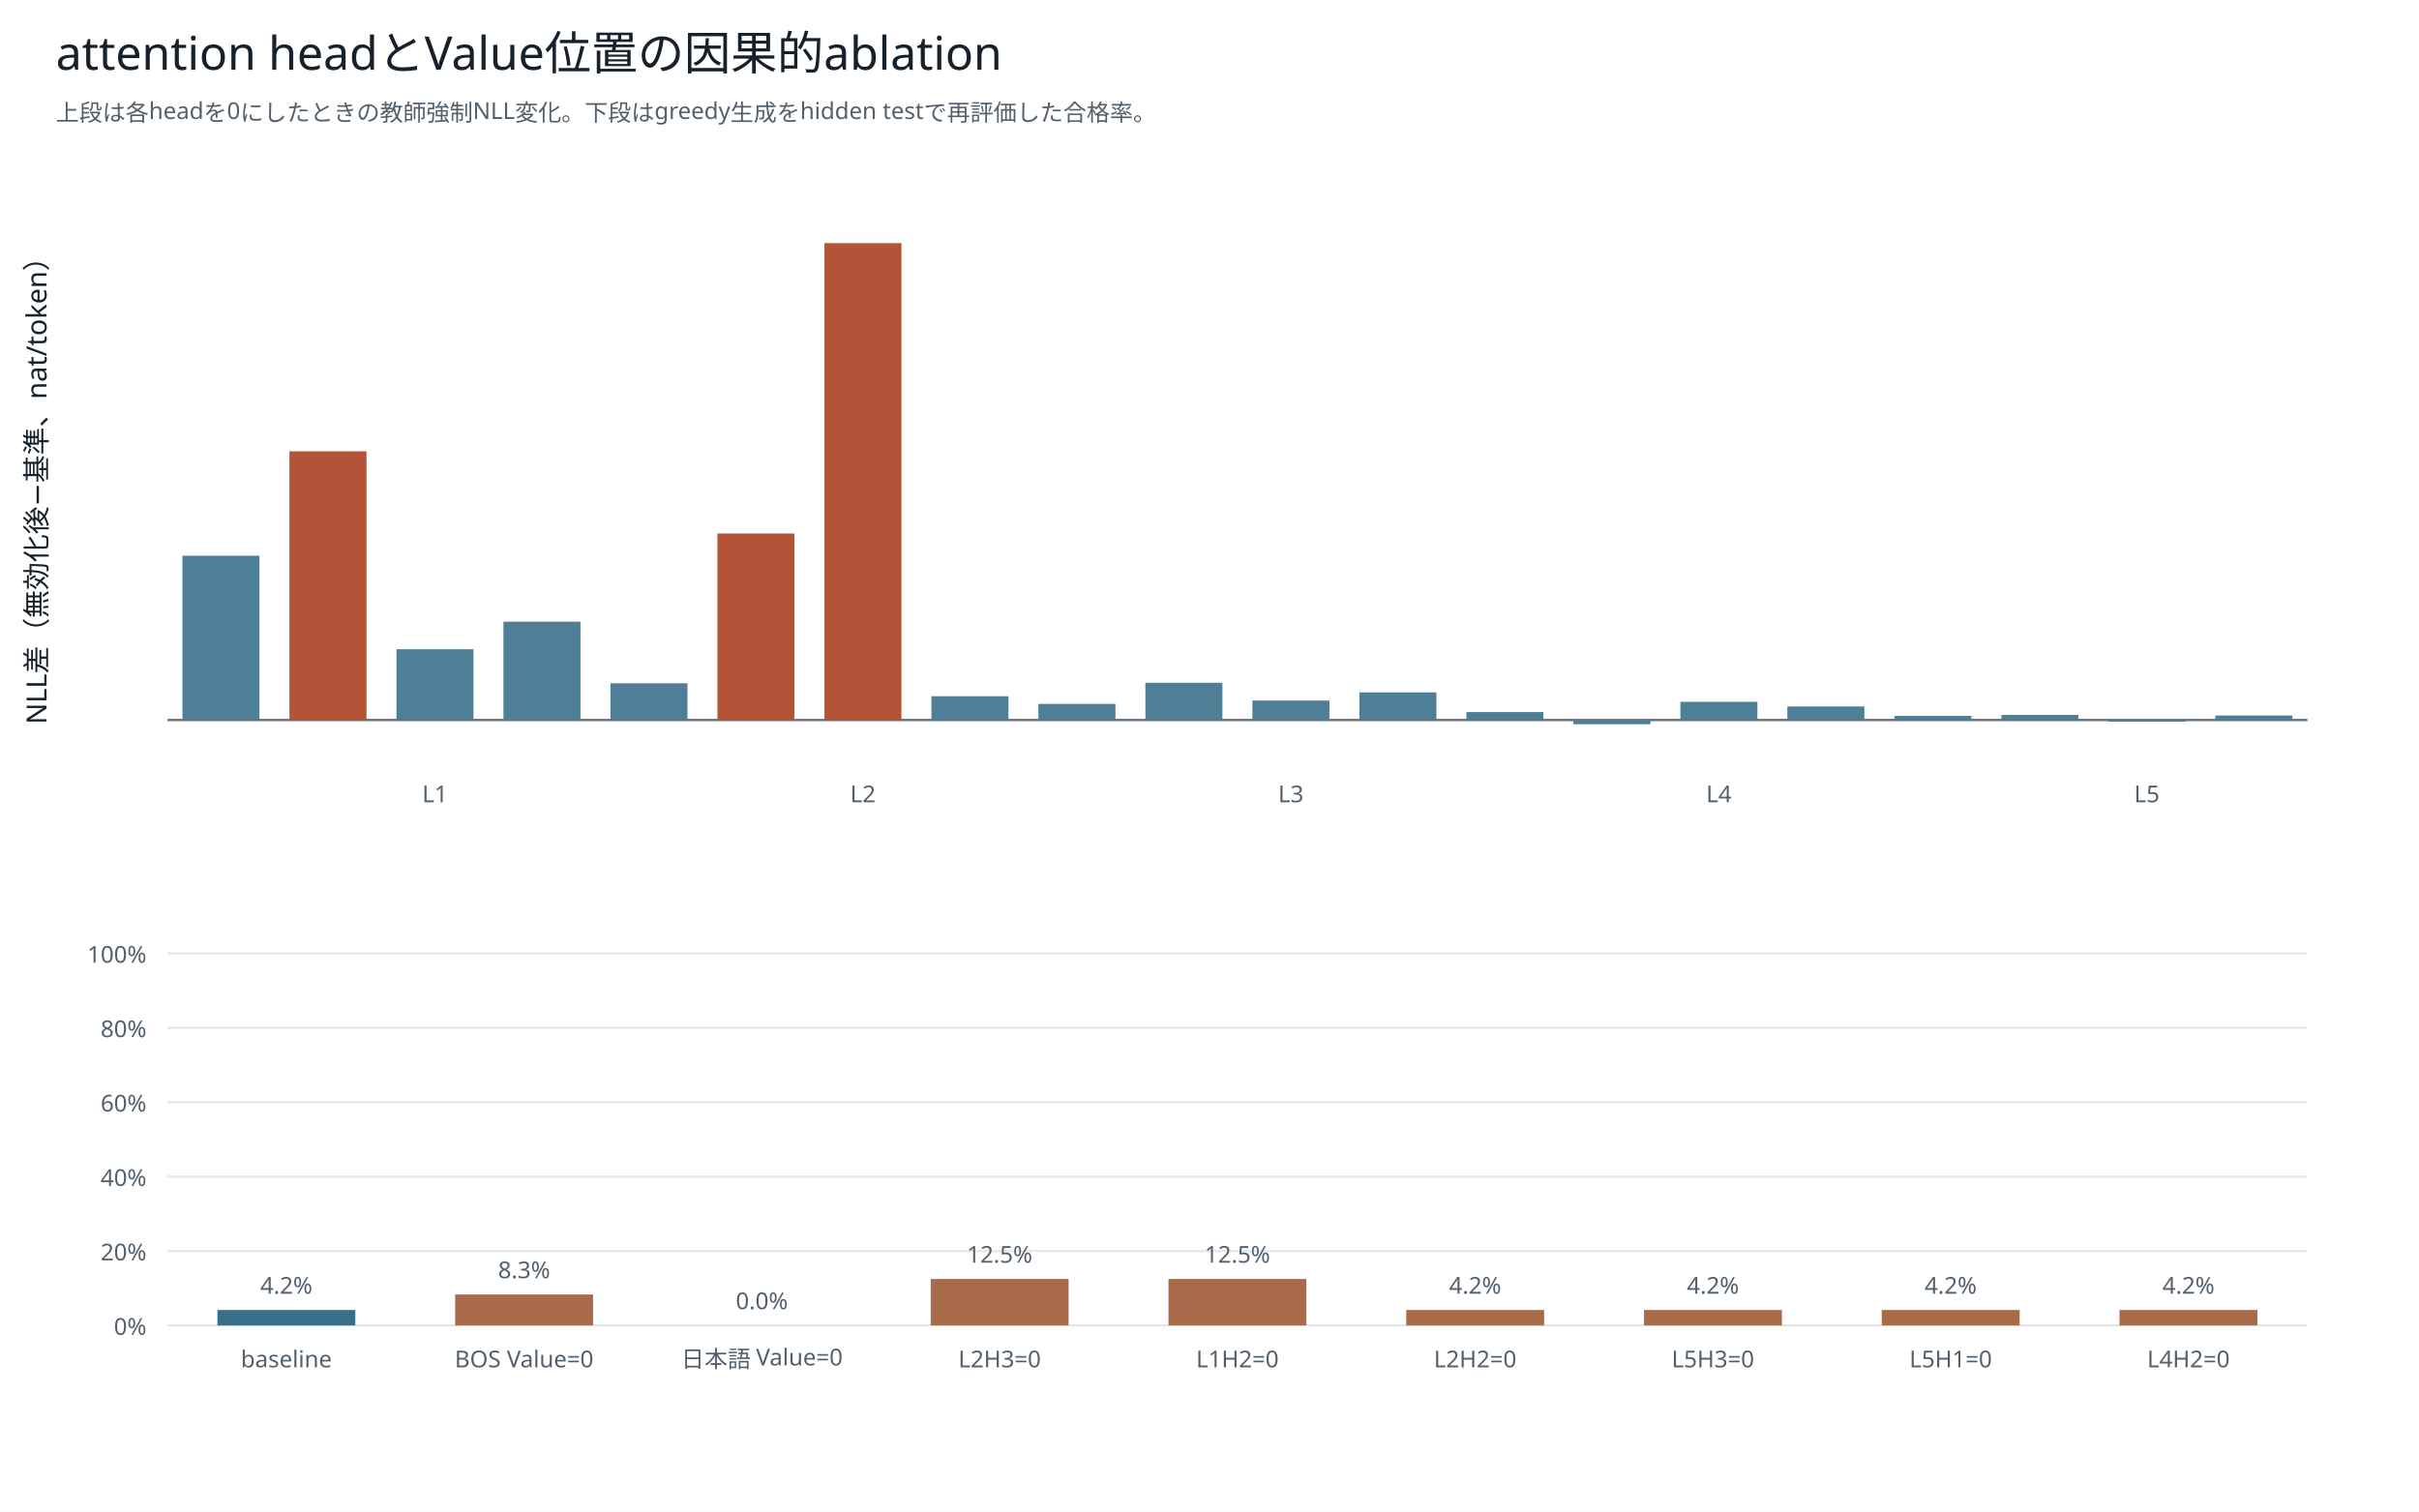
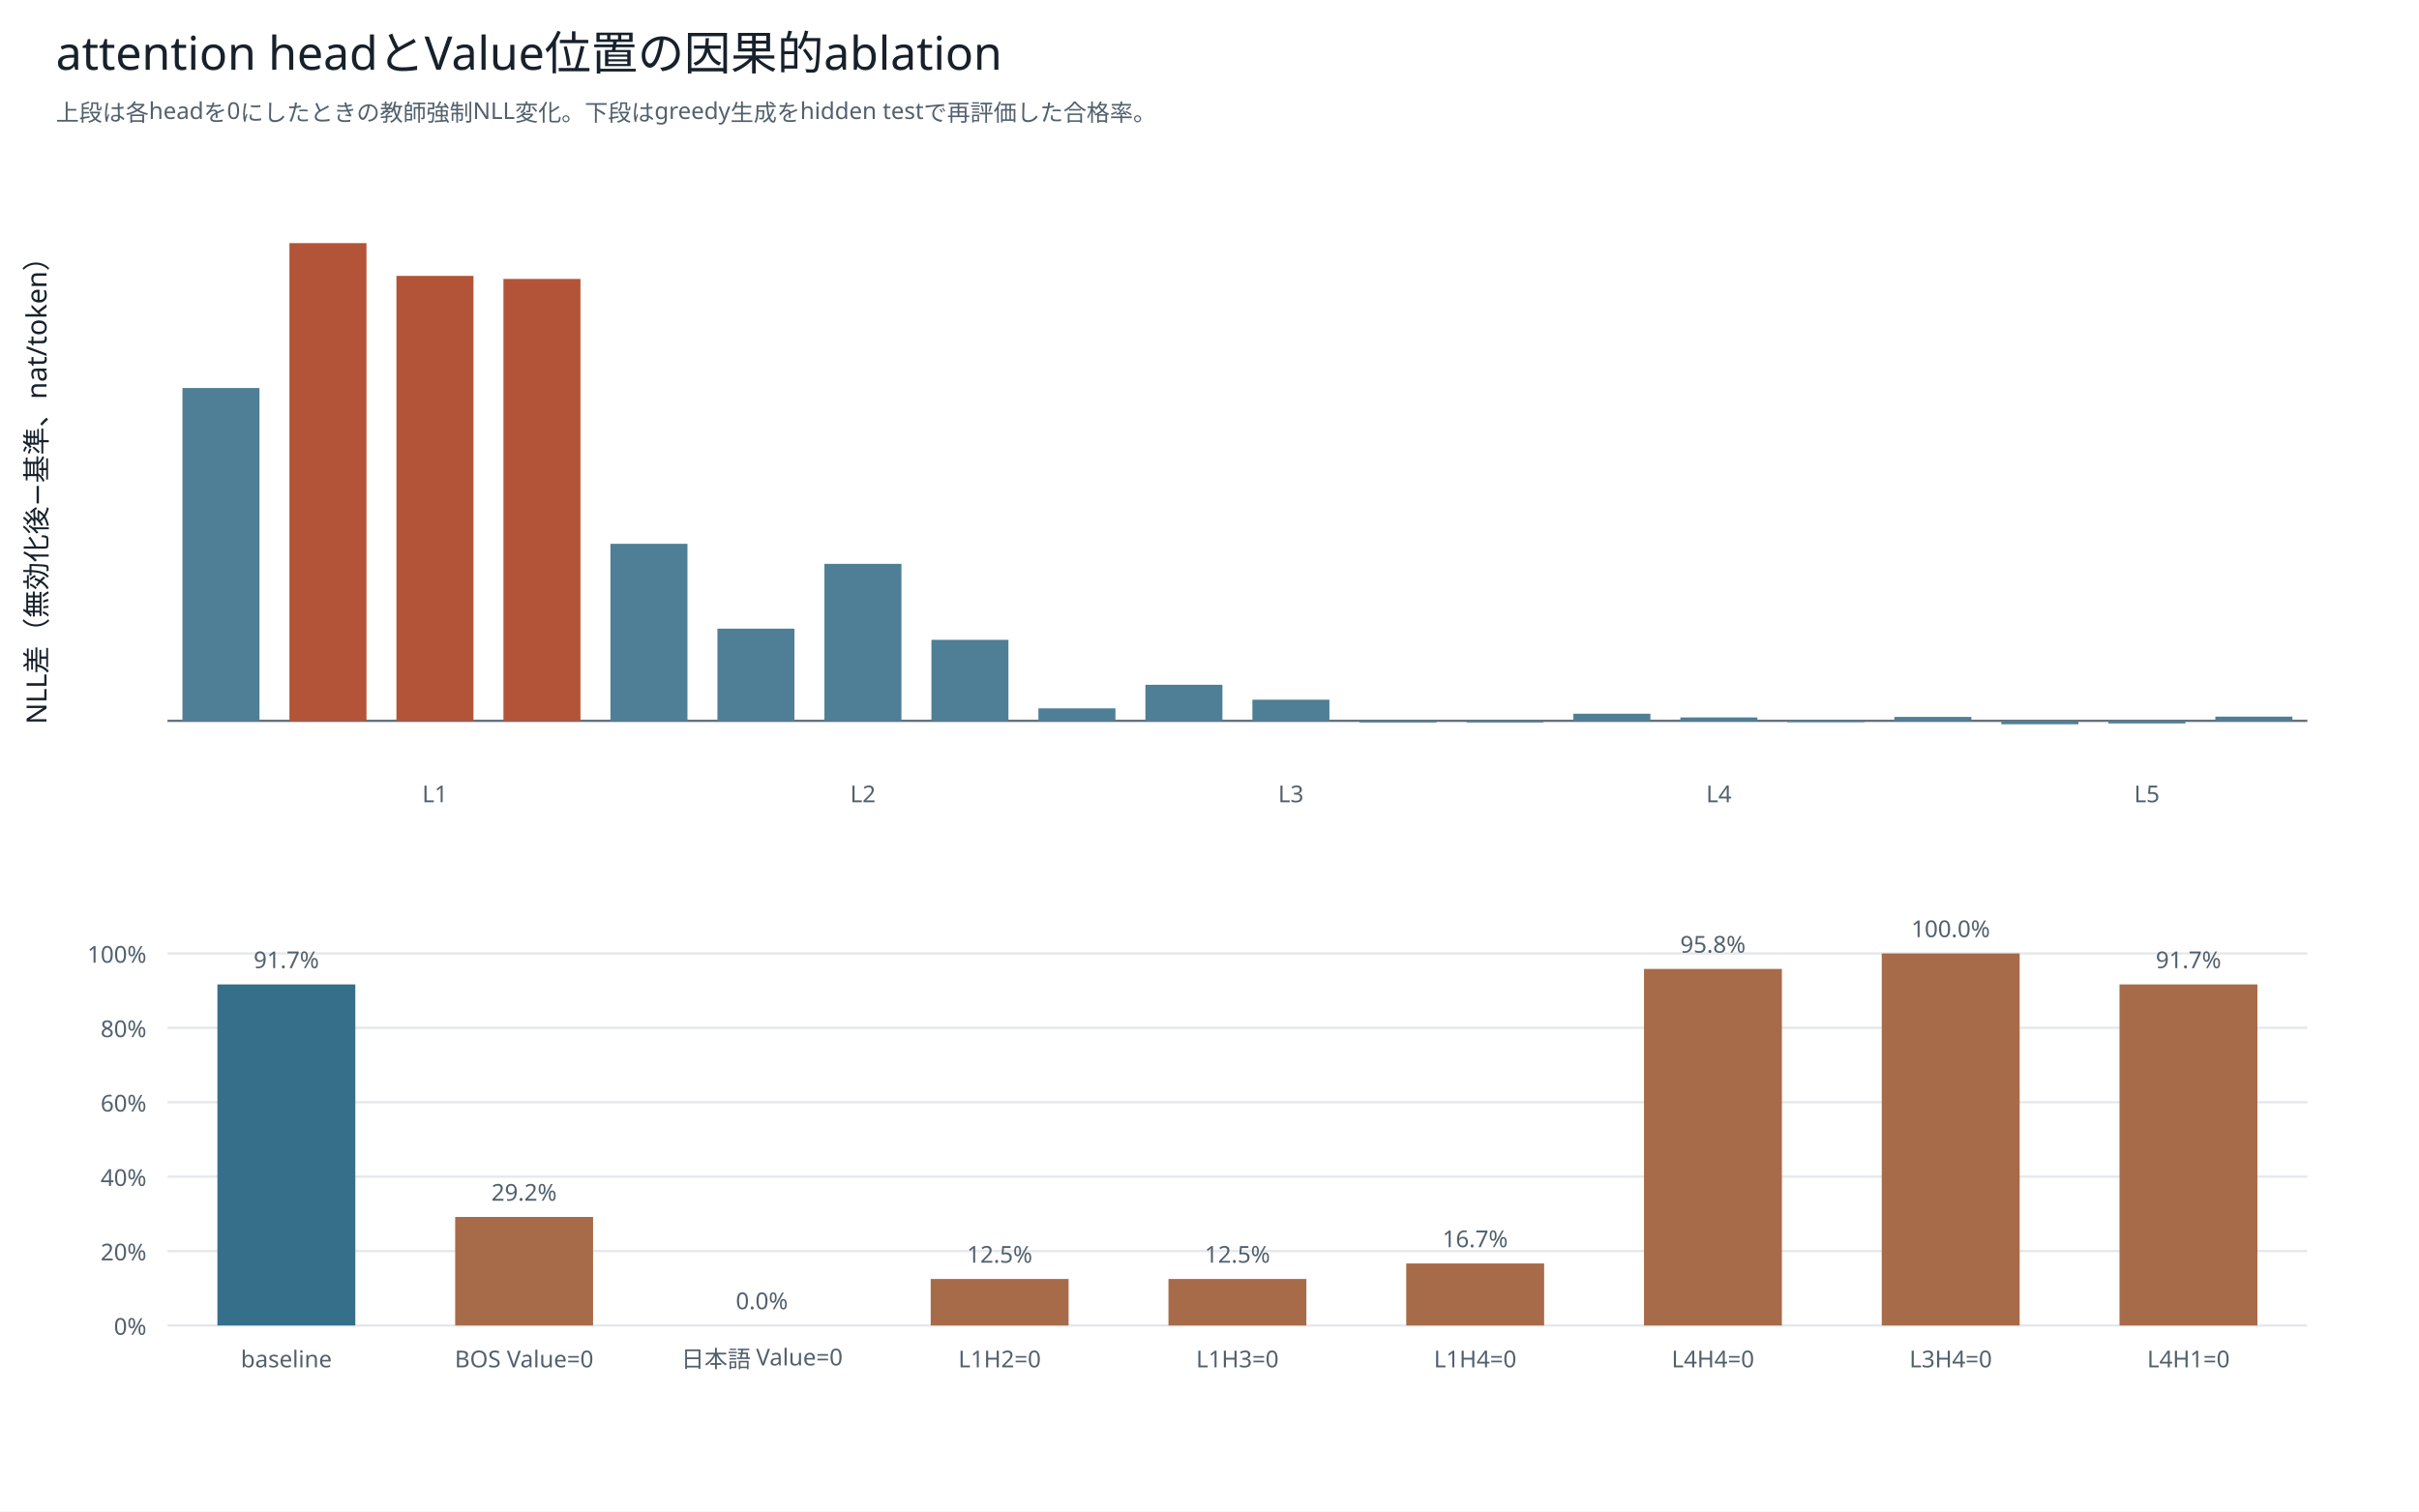
<svg xmlns="http://www.w3.org/2000/svg" width="1040" height="650" viewBox="0 0 1040 650" role="img">
  <rect width="100%" height="100%" fill="#fff" />
  <style>text{font-family:system-ui,sans-serif;fill:#17212b;font-size:12px}.small{font-size:10px;fill:#52606d}.title{font-size:20px;font-weight:500}.label{font-size:13px;font-weight:500}</style>
  <text x="24" y="30" class="title">attention headとValue位置の因果的ablation</text>
  <text x="24" y="52" class="small">上段は各headを0にしたときの教師強制NLL変化。下段はgreedy生成をhidden testで再評価した合格率。</text>
-   <line x1="72" y1="309.63" x2="992" y2="309.63" stroke="#66717d" />
-   <rect x="78.44" y="238.98" width="33.12" height="70.65" fill="#4f7f96" />
-   <rect x="124.44" y="194.08" width="33.12" height="115.55" fill="#b35438" />
-   <rect x="170.44" y="279.19" width="33.12" height="30.44" fill="#4f7f96" />
+   <line x1="72" y1="309.97" x2="992" y2="309.97" stroke="#66717d" />
+   <rect x="78.44" y="166.85" width="33.12" height="143.12" fill="#4f7f96" />
+   <rect x="124.44" y="104.55" width="33.12" height="205.42" fill="#b35438" />
+   <rect x="170.44" y="118.64" width="33.12" height="191.33" fill="#b35438" />
  <text x="187.00" y="345" text-anchor="middle" class="small">L1</text>
-   <rect x="216.44" y="267.35" width="33.12" height="42.27" fill="#4f7f96" />
-   <rect x="262.44" y="293.84" width="33.12" height="15.79" fill="#4f7f96" />
-   <rect x="308.44" y="229.42" width="33.12" height="80.20" fill="#b35438" />
-   <rect x="354.44" y="104.55" width="33.12" height="205.07" fill="#b35438" />
+   <rect x="216.44" y="119.95" width="33.12" height="190.02" fill="#b35438" />
+   <rect x="262.44" y="233.85" width="33.12" height="76.12" fill="#4f7f96" />
+   <rect x="308.44" y="270.34" width="33.12" height="39.63" fill="#4f7f96" />
+   <rect x="354.44" y="242.47" width="33.12" height="67.50" fill="#4f7f96" />
  <text x="371.00" y="345" text-anchor="middle" class="small">L2</text>
-   <rect x="400.44" y="299.40" width="33.12" height="10.22" fill="#4f7f96" />
-   <rect x="446.44" y="302.69" width="33.12" height="6.94" fill="#4f7f96" />
-   <rect x="492.44" y="293.61" width="33.12" height="16.02" fill="#4f7f96" />
-   <rect x="538.44" y="301.27" width="33.12" height="8.35" fill="#4f7f96" />
+   <rect x="400.44" y="275.15" width="33.12" height="34.82" fill="#4f7f96" />
+   <rect x="446.44" y="304.62" width="33.12" height="5.35" fill="#4f7f96" />
+   <rect x="492.44" y="294.48" width="33.12" height="15.49" fill="#4f7f96" />
+   <rect x="538.44" y="300.89" width="33.12" height="9.08" fill="#4f7f96" />
  <text x="555.00" y="345" text-anchor="middle" class="small">L3</text>
-   <rect x="584.44" y="297.75" width="33.12" height="11.88" fill="#4f7f96" />
-   <rect x="630.44" y="306.20" width="33.12" height="3.43" fill="#4f7f96" />
-   <rect x="676.44" y="309.63" width="33.12" height="1.82" fill="#4f7f96" />
-   <rect x="722.44" y="301.81" width="33.12" height="7.81" fill="#4f7f96" />
+   <rect x="584.44" y="309.97" width="33.12" height="0.70" fill="#4f7f96" />
+   <rect x="630.44" y="309.97" width="33.12" height="0.70" fill="#4f7f96" />
+   <rect x="676.44" y="306.92" width="33.12" height="3.05" fill="#4f7f96" />
+   <rect x="722.44" y="308.52" width="33.12" height="1.45" fill="#4f7f96" />
  <text x="739.00" y="345" text-anchor="middle" class="small">L4</text>
-   <rect x="768.44" y="303.80" width="33.12" height="5.83" fill="#4f7f96" />
-   <rect x="814.44" y="307.86" width="33.12" height="1.77" fill="#4f7f96" />
-   <rect x="860.44" y="307.45" width="33.12" height="2.18" fill="#4f7f96" />
-   <rect x="906.44" y="309.63" width="33.12" height="0.71" fill="#4f7f96" />
+   <rect x="768.44" y="309.85" width="33.12" height="0.70" fill="#4f7f96" />
+   <rect x="814.44" y="308.30" width="33.12" height="1.67" fill="#4f7f96" />
+   <rect x="860.44" y="309.97" width="33.12" height="1.48" fill="#4f7f96" />
+   <rect x="906.44" y="309.97" width="33.12" height="1.13" fill="#4f7f96" />
  <text x="923.00" y="345" text-anchor="middle" class="small">L5</text>
-   <rect x="952.44" y="307.68" width="33.12" height="1.95" fill="#4f7f96" />
+   <rect x="952.44" y="308.17" width="33.12" height="1.80" fill="#4f7f96" />
  <text x="20" y="208.0" text-anchor="middle" transform="rotate(-90 20 208.0)">NLL差（無効化後−基準、nat/token）</text>
  <line x1="72" y1="570.00" x2="992" y2="570.00" stroke="#e5e8eb" />
  <text x="63" y="574.00" text-anchor="end" class="small">0%</text>
  <line x1="72" y1="538.00" x2="992" y2="538.00" stroke="#e5e8eb" />
  <text x="63" y="542.00" text-anchor="end" class="small">20%</text>
  <line x1="72" y1="506.00" x2="992" y2="506.00" stroke="#e5e8eb" />
  <text x="63" y="510.00" text-anchor="end" class="small">40%</text>
  <line x1="72" y1="474.00" x2="992" y2="474.00" stroke="#e5e8eb" />
  <text x="63" y="478.00" text-anchor="end" class="small">60%</text>
  <line x1="72" y1="442.00" x2="992" y2="442.00" stroke="#e5e8eb" />
  <text x="63" y="446.00" text-anchor="end" class="small">80%</text>
  <line x1="72" y1="410.00" x2="992" y2="410.00" stroke="#e5e8eb" />
  <text x="63" y="414.00" text-anchor="end" class="small">100%</text>
-   <rect x="93.47" y="563.33" width="59.29" height="6.67" fill="#356f8a" />
-   <text x="123.11" y="556.33" text-anchor="middle" class="small">4.2%</text>
+   <rect x="93.47" y="423.33" width="59.29" height="146.67" fill="#356f8a" />
+   <text x="123.11" y="416.33" text-anchor="middle" class="small">91.7%</text>
  <text x="123.11" y="588" text-anchor="middle" class="small">baseline</text>
-   <rect x="195.69" y="556.67" width="59.29" height="13.33" fill="#a76b49" />
-   <text x="225.33" y="549.67" text-anchor="middle" class="small">8.3%</text>
+   <rect x="195.69" y="523.33" width="59.29" height="46.67" fill="#a76b49" />
+   <text x="225.33" y="516.33" text-anchor="middle" class="small">29.2%</text>
  <text x="225.33" y="588" text-anchor="middle" class="small">BOS Value=0</text>
  <rect x="297.91" y="570.00" width="59.29" height="0.00" fill="#a76b49" />
  <text x="327.56" y="563.00" text-anchor="middle" class="small">0.0%</text>
  <text x="327.56" y="588" text-anchor="middle" class="small">日本語 Value=0</text>
  <rect x="400.13" y="550.00" width="59.29" height="20.00" fill="#a76b49" />
  <text x="429.78" y="543.00" text-anchor="middle" class="small">12.5%</text>
-   <text x="429.78" y="588" text-anchor="middle" class="small">L2H3=0</text>
+   <text x="429.78" y="588" text-anchor="middle" class="small">L1H2=0</text>
  <rect x="502.36" y="550.00" width="59.29" height="20.00" fill="#a76b49" />
  <text x="532.00" y="543.00" text-anchor="middle" class="small">12.5%</text>
-   <text x="532.00" y="588" text-anchor="middle" class="small">L1H2=0</text>
-   <rect x="604.58" y="563.33" width="59.29" height="6.67" fill="#a76b49" />
-   <text x="634.22" y="556.33" text-anchor="middle" class="small">4.2%</text>
-   <text x="634.22" y="588" text-anchor="middle" class="small">L2H2=0</text>
-   <rect x="706.80" y="563.33" width="59.29" height="6.67" fill="#a76b49" />
-   <text x="736.44" y="556.33" text-anchor="middle" class="small">4.2%</text>
-   <text x="736.44" y="588" text-anchor="middle" class="small">L5H3=0</text>
-   <rect x="809.02" y="563.33" width="59.29" height="6.67" fill="#a76b49" />
-   <text x="838.67" y="556.33" text-anchor="middle" class="small">4.2%</text>
-   <text x="838.67" y="588" text-anchor="middle" class="small">L5H1=0</text>
-   <rect x="911.24" y="563.33" width="59.29" height="6.67" fill="#a76b49" />
-   <text x="940.89" y="556.33" text-anchor="middle" class="small">4.2%</text>
-   <text x="940.89" y="588" text-anchor="middle" class="small">L4H2=0</text>
+   <text x="532.00" y="588" text-anchor="middle" class="small">L1H3=0</text>
+   <rect x="604.58" y="543.33" width="59.29" height="26.67" fill="#a76b49" />
+   <text x="634.22" y="536.33" text-anchor="middle" class="small">16.7%</text>
+   <text x="634.22" y="588" text-anchor="middle" class="small">L1H4=0</text>
+   <rect x="706.80" y="416.67" width="59.29" height="153.33" fill="#a76b49" />
+   <text x="736.44" y="409.67" text-anchor="middle" class="small">95.8%</text>
+   <text x="736.44" y="588" text-anchor="middle" class="small">L4H4=0</text>
+   <rect x="809.02" y="410.00" width="59.29" height="160.00" fill="#a76b49" />
+   <text x="838.67" y="403.00" text-anchor="middle" class="small">100.0%</text>
+   <text x="838.67" y="588" text-anchor="middle" class="small">L3H4=0</text>
+   <rect x="911.24" y="423.33" width="59.29" height="146.67" fill="#a76b49" />
+   <text x="940.89" y="416.33" text-anchor="middle" class="small">91.7%</text>
+   <text x="940.89" y="588" text-anchor="middle" class="small">L4H1=0</text>
</svg>
